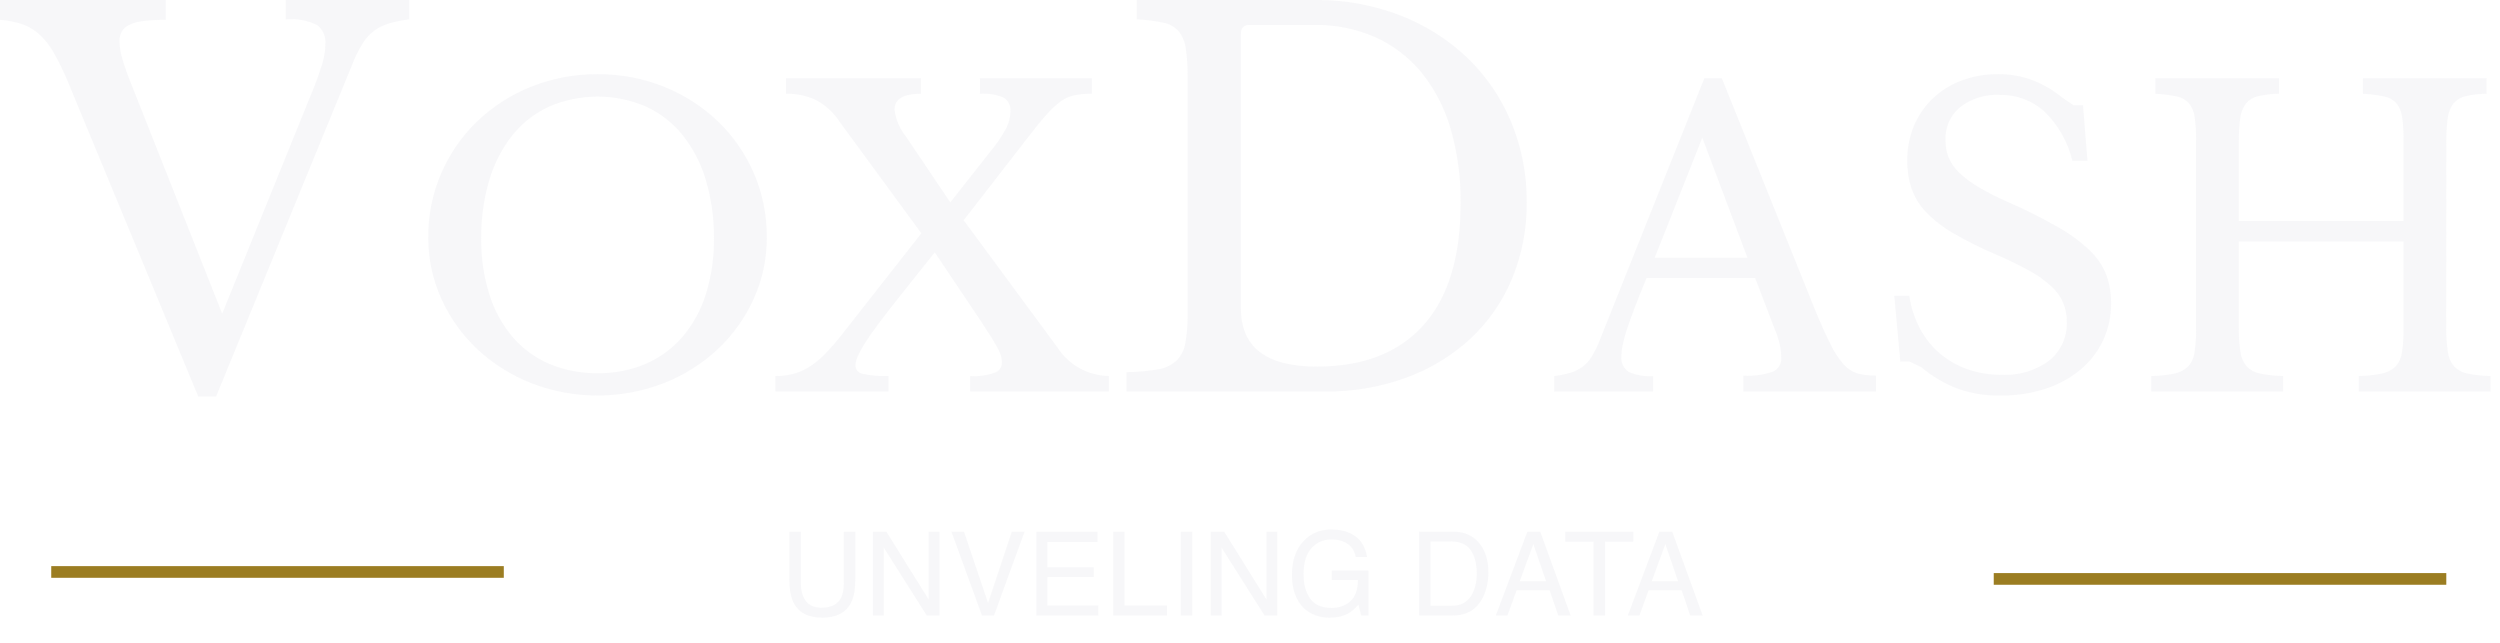
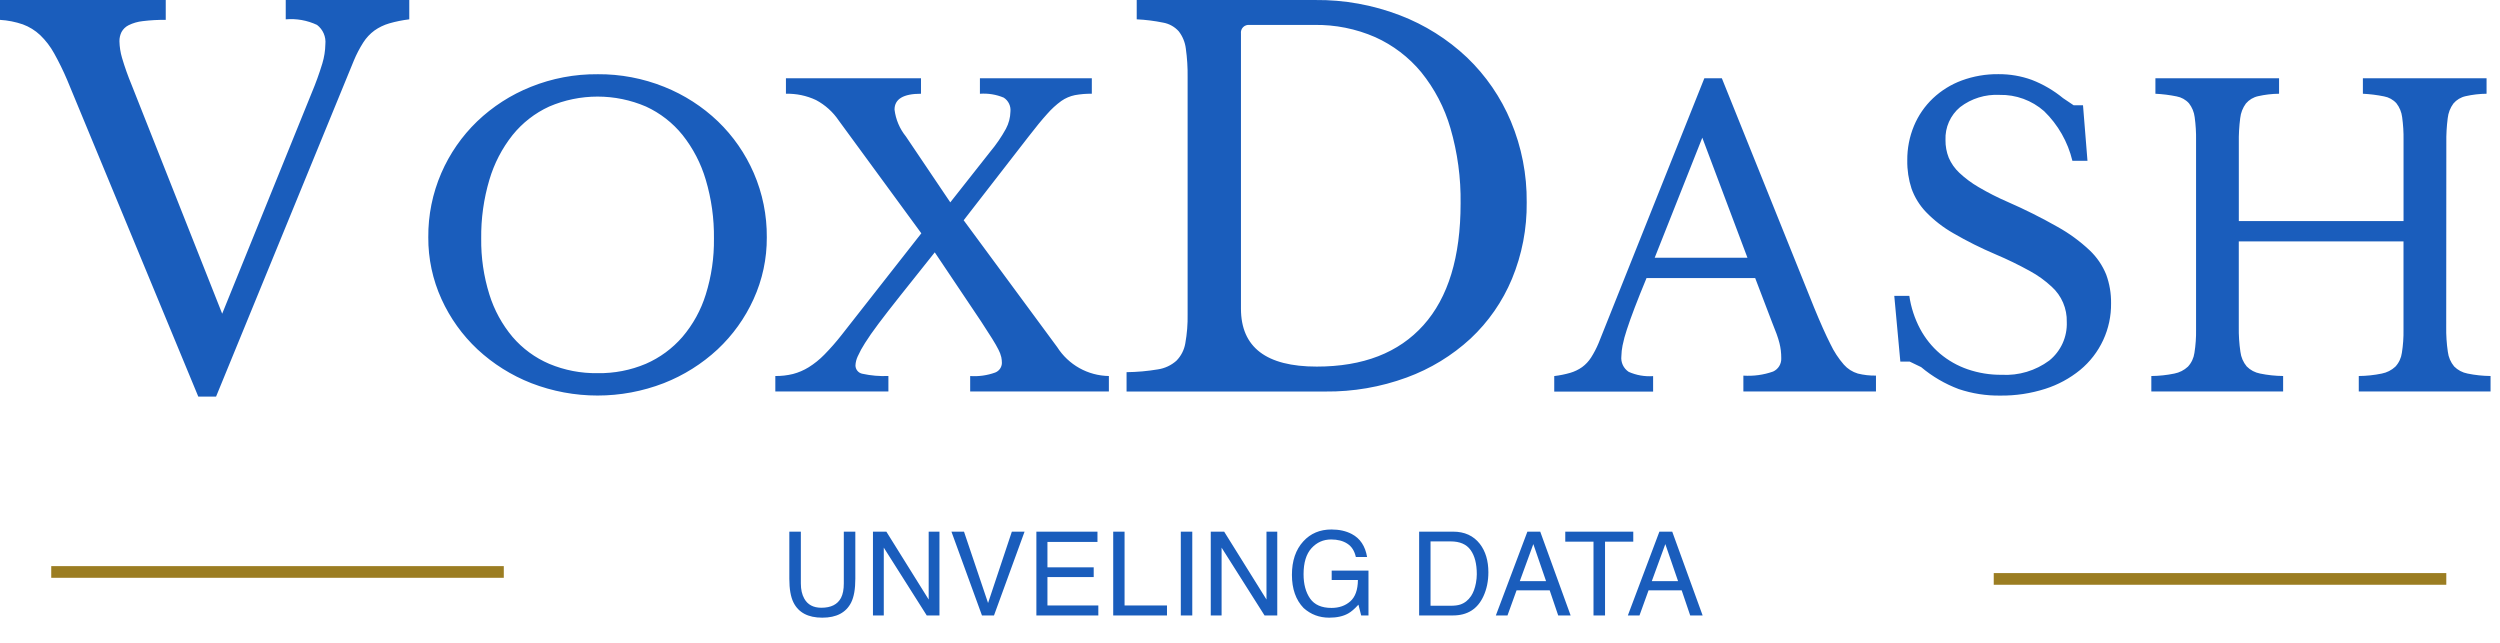
<svg xmlns="http://www.w3.org/2000/svg" width="214" height="55" viewBox="0 0 214 55" fill="none">
-   <path d="M68.552 45.509V49.943C68.552 50.464 68.65 50.897 68.846 51.242C69.135 51.763 69.624 52.023 70.31 52.023C71.134 52.023 71.694 51.741 71.99 51.178C72.15 50.872 72.229 50.46 72.229 49.943V45.509H73.216V49.538C73.216 50.42 73.097 51.099 72.859 51.574C72.423 52.44 71.599 52.873 70.388 52.873C69.177 52.873 68.356 52.44 67.923 51.574C67.685 51.099 67.566 50.42 67.566 49.538V45.509H68.552ZM74.724 45.509H75.872L79.495 51.32V45.509H80.418V52.682H79.329L75.652 46.877V52.682H74.724V45.509ZM82.517 45.509L84.578 51.618L86.614 45.509H87.703L85.086 52.682H84.055L81.443 45.509H82.517ZM88.714 45.509H93.943V46.388H89.661V48.566H93.621V49.396H89.661V51.828H94.016V52.682H88.714V45.509ZM95.291 45.509H96.263V51.828H99.895V52.682H95.291V45.509ZM101.077 45.509H102.058V52.682H101.077V45.509ZM103.64 45.509H104.788L108.411 51.32V45.509H109.334V52.682H108.245L104.568 46.877V52.682H103.64V45.509ZM113.968 45.324C114.641 45.324 115.224 45.454 115.716 45.714C116.428 46.089 116.865 46.745 117.024 47.682H116.062C115.945 47.158 115.703 46.777 115.335 46.54C114.967 46.299 114.503 46.178 113.943 46.178C113.279 46.178 112.719 46.427 112.263 46.925C111.811 47.423 111.585 48.166 111.585 49.152C111.585 50.005 111.772 50.7 112.146 51.237C112.521 51.771 113.131 52.038 113.977 52.038C114.625 52.038 115.161 51.85 115.584 51.476C116.01 51.099 116.228 50.49 116.238 49.65H113.992V48.844H117.141V52.682H116.516L116.282 51.759C115.953 52.121 115.662 52.371 115.408 52.511C114.982 52.752 114.44 52.873 113.782 52.873C112.932 52.873 112.202 52.597 111.59 52.047C110.922 51.357 110.589 50.41 110.589 49.206C110.589 48.004 110.914 47.049 111.565 46.339C112.184 45.662 112.984 45.324 113.968 45.324ZM124.187 51.852C124.516 51.852 124.786 51.818 124.998 51.749C125.375 51.623 125.685 51.378 125.926 51.017C126.118 50.727 126.256 50.356 126.341 49.904C126.389 49.634 126.414 49.383 126.414 49.152C126.414 48.263 126.236 47.573 125.882 47.081C125.53 46.59 124.962 46.344 124.177 46.344H122.454V51.852H124.187ZM121.477 45.509H124.383C125.369 45.509 126.134 45.859 126.677 46.559C127.163 47.191 127.405 47.999 127.405 48.986C127.405 49.748 127.262 50.436 126.975 51.051C126.471 52.139 125.603 52.682 124.373 52.682H121.477V45.509ZM132.342 49.743L131.253 46.574L130.095 49.743H132.342ZM130.745 45.509H131.844L134.446 52.682H133.382L132.654 50.534H129.817L129.041 52.682H128.045L130.745 45.509ZM139.807 45.509V46.364H137.39V52.682H136.404V46.364H133.987V45.509H139.807ZM143.64 49.743L142.552 46.574L141.394 49.743H143.64ZM142.044 45.509H143.142L145.745 52.682H144.68L143.953 50.534H141.116L140.34 52.682H139.344L142.044 45.509Z" fill="#F5F5F7" fill-opacity="0.78" />
-   <path d="M19.019 26.853L26.676 7.964C27.024 7.139 27.329 6.297 27.59 5.44C27.753 4.903 27.841 4.347 27.851 3.786C27.884 3.472 27.835 3.155 27.71 2.865C27.585 2.576 27.387 2.323 27.136 2.132C26.301 1.74 25.378 1.575 24.459 1.655V0.001H35.034V1.655C34.453 1.724 33.878 1.841 33.315 2.003C32.864 2.135 32.437 2.341 32.053 2.612C31.674 2.891 31.349 3.239 31.096 3.636C30.784 4.127 30.514 4.643 30.291 5.18L18.496 33.947H16.973L5.745 6.833C5.416 6.059 5.045 5.303 4.635 4.568C4.317 3.988 3.912 3.46 3.435 3.001C3.008 2.6 2.505 2.289 1.955 2.087C1.324 1.87 0.666 1.74 0 1.701V0.001H14.188V1.701C13.526 1.692 12.865 1.729 12.208 1.81C11.791 1.855 11.384 1.972 11.008 2.158C10.749 2.287 10.537 2.492 10.399 2.746C10.28 2.99 10.22 3.258 10.224 3.529C10.235 4.008 10.308 4.483 10.442 4.943C10.676 5.734 10.952 6.512 11.269 7.274L19.019 26.853ZM51.155 6.353C53.109 6.338 55.047 6.705 56.86 7.434C58.569 8.117 60.131 9.122 61.46 10.394C62.763 11.651 63.804 13.154 64.524 14.815C65.275 16.55 65.654 18.424 65.638 20.315C65.65 22.14 65.263 23.946 64.506 25.607C63.771 27.229 62.724 28.689 61.425 29.907C60.086 31.15 58.526 32.13 56.825 32.797C53.174 34.212 49.126 34.212 45.475 32.797C43.774 32.13 42.214 31.15 40.875 29.907C39.576 28.689 38.529 27.229 37.794 25.607C37.037 23.946 36.65 22.14 36.662 20.315C36.645 18.424 37.025 16.55 37.776 14.815C38.496 13.153 39.538 11.651 40.841 10.393C42.17 9.121 43.732 8.116 45.441 7.433C47.256 6.704 49.196 6.337 51.152 6.354L51.155 6.353ZM51.155 31.943C52.572 31.966 53.978 31.694 55.283 31.143C56.485 30.62 57.555 29.834 58.414 28.843C59.32 27.779 60.001 26.543 60.414 25.208C60.898 23.659 61.134 22.043 61.114 20.42C61.135 18.717 60.899 17.021 60.414 15.389C60.004 13.997 59.33 12.697 58.429 11.56C57.587 10.516 56.514 9.68 55.295 9.12C53.986 8.558 52.577 8.268 51.153 8.268C49.729 8.268 48.319 8.558 47.011 9.12C45.792 9.68 44.718 10.515 43.876 11.56C42.974 12.697 42.301 13.998 41.891 15.39C41.406 17.022 41.17 18.718 41.191 20.421C41.171 22.044 41.407 23.659 41.891 25.208C42.304 26.54 42.979 27.776 43.876 28.843C44.731 29.839 45.803 30.626 47.01 31.143C48.321 31.693 49.732 31.965 51.153 31.943H51.155ZM90.498 29.715C90.973 30.461 91.626 31.077 92.397 31.509C93.169 31.94 94.036 32.173 94.92 32.187V33.51H83.047V32.189C83.774 32.239 84.503 32.137 85.188 31.889C85.354 31.825 85.497 31.713 85.6 31.567C85.702 31.422 85.759 31.249 85.763 31.071C85.762 30.903 85.745 30.736 85.711 30.571C85.657 30.347 85.576 30.13 85.467 29.927C85.34 29.672 85.16 29.358 84.928 28.987C84.696 28.616 84.383 28.128 83.988 27.524L80.016 21.601L77.022 25.361C76.303 26.266 75.699 27.044 75.211 27.694C74.723 28.344 74.334 28.9 74.045 29.363C73.807 29.73 73.598 30.114 73.418 30.512C73.305 30.753 73.24 31.013 73.227 31.278C73.227 31.448 73.286 31.612 73.394 31.742C73.502 31.873 73.652 31.962 73.819 31.993C74.55 32.154 75.299 32.219 76.047 32.184V33.507H66.368V32.187C66.878 32.193 67.387 32.134 67.882 32.013C68.355 31.888 68.806 31.695 69.222 31.438C69.71 31.133 70.16 30.771 70.562 30.359C71.087 29.825 71.581 29.261 72.042 28.671L78.866 19.971L71.801 10.323C71.305 9.586 70.636 8.982 69.852 8.565C69.047 8.187 68.165 8.002 67.276 8.026V6.701H78.837V8.024C77.327 8.024 76.572 8.477 76.572 9.382C76.674 10.225 77.011 11.022 77.545 11.682L81.345 17.322L84.753 13.001C85.269 12.387 85.724 11.723 86.11 11.02C86.35 10.569 86.481 10.068 86.493 9.557C86.518 9.323 86.477 9.087 86.376 8.875C86.274 8.663 86.116 8.484 85.918 8.357C85.275 8.088 84.577 7.974 83.881 8.026V6.701H93.46V8.024C92.976 8.017 92.492 8.057 92.015 8.143C91.596 8.228 91.2 8.399 90.849 8.643C90.402 8.968 89.993 9.343 89.631 9.76C89.19 10.247 88.656 10.897 88.031 11.709L82.49 18.854L90.498 29.715ZM96.434 33.515V31.858C97.331 31.849 98.226 31.769 99.111 31.62C99.701 31.533 100.253 31.276 100.699 30.88C101.098 30.476 101.363 29.96 101.46 29.401C101.609 28.576 101.676 27.739 101.66 26.901V6.616C101.673 5.794 101.621 4.971 101.507 4.157C101.441 3.618 101.231 3.106 100.898 2.677C100.55 2.289 100.081 2.029 99.568 1.937C98.821 1.785 98.064 1.69 97.303 1.654V0.001H112.579C115.057 -0.024 117.517 0.419 119.831 1.307C121.964 2.123 123.916 3.35 125.576 4.919C127.193 6.469 128.473 8.335 129.337 10.401C130.251 12.592 130.71 14.947 130.686 17.321C130.712 19.567 130.283 21.795 129.424 23.871C128.618 25.808 127.409 27.551 125.877 28.985C124.293 30.444 122.437 31.575 120.415 32.314C118.185 33.133 115.825 33.539 113.45 33.514L96.434 33.515ZM106.966 2.137C106.866 2.123 106.763 2.133 106.667 2.165C106.571 2.197 106.484 2.251 106.412 2.323C106.34 2.395 106.286 2.482 106.254 2.578C106.222 2.674 106.212 2.777 106.226 2.877V26.418C106.226 29.726 108.388 31.38 112.711 31.38C116.684 31.38 119.731 30.198 121.85 27.833C123.969 25.468 125.028 21.994 125.027 17.41C125.059 15.231 124.765 13.059 124.156 10.967C123.65 9.22 122.8 7.593 121.656 6.179C120.59 4.891 119.242 3.865 117.717 3.179C116.071 2.46 114.29 2.104 112.494 2.134L106.966 2.137ZM150.243 23.801H140.943C140.548 24.754 140.212 25.596 139.933 26.325C139.654 27.054 139.428 27.688 139.254 28.225C139.104 28.67 138.982 29.123 138.889 29.583C138.829 29.881 138.795 30.184 138.789 30.488C138.76 30.748 138.803 31.011 138.913 31.248C139.024 31.485 139.199 31.687 139.417 31.831C140.073 32.122 140.79 32.247 141.506 32.196V33.519H133.043V32.191C133.508 32.136 133.969 32.043 134.419 31.913C134.78 31.807 135.122 31.642 135.429 31.425C135.733 31.202 135.992 30.925 136.195 30.607C136.445 30.214 136.66 29.801 136.839 29.371L145.891 6.701H147.391L155.291 26.337C155.824 27.636 156.289 28.675 156.684 29.453C156.985 30.089 157.371 30.68 157.833 31.211C158.153 31.574 158.569 31.839 159.033 31.977C159.54 32.102 160.061 32.161 160.583 32.151V33.511H149.233V32.153C150.095 32.211 150.96 32.093 151.775 31.805C151.994 31.706 152.178 31.544 152.303 31.339C152.427 31.134 152.488 30.896 152.475 30.656C152.476 30.441 152.464 30.226 152.44 30.012C152.414 29.795 152.374 29.58 152.321 29.368C152.263 29.136 152.182 28.875 152.077 28.585C151.972 28.295 151.839 27.953 151.677 27.558L150.243 23.801ZM141.643 22.06H149.581L145.717 11.786L141.643 22.06ZM162.15 25.329H163.438C163.581 26.315 163.894 27.269 164.361 28.149C164.792 28.957 165.37 29.678 166.067 30.273C166.767 30.862 167.57 31.316 168.435 31.613C169.37 31.933 170.353 32.092 171.342 32.083C172.801 32.164 174.241 31.733 175.416 30.864C175.907 30.468 176.298 29.963 176.559 29.388C176.819 28.814 176.942 28.186 176.916 27.556C176.931 26.991 176.823 26.429 176.601 25.91C176.379 25.39 176.047 24.925 175.628 24.545C175.065 24.02 174.437 23.568 173.76 23.201C172.805 22.673 171.823 22.195 170.818 21.771C169.575 21.243 168.365 20.638 167.197 19.96C166.337 19.47 165.552 18.86 164.864 18.149C164.317 17.576 163.896 16.895 163.628 16.149C163.373 15.368 163.25 14.55 163.263 13.729C163.253 12.714 163.448 11.707 163.838 10.769C164.209 9.882 164.76 9.081 165.457 8.419C166.17 7.747 167.01 7.226 167.929 6.887C168.932 6.519 169.994 6.336 171.063 6.348C172.036 6.34 173.003 6.505 173.918 6.836C174.89 7.212 175.795 7.741 176.6 8.403L177.505 9.012H178.305L178.688 13.764H177.397C177.008 12.148 176.169 10.675 174.977 9.516C173.926 8.589 172.564 8.092 171.163 8.123C169.949 8.059 168.751 8.429 167.786 9.168C167.375 9.51 167.048 9.943 166.83 10.432C166.613 10.921 166.512 11.453 166.534 11.988C166.527 12.506 166.621 13.02 166.812 13.502C167.022 13.989 167.33 14.428 167.717 14.791C168.217 15.259 168.768 15.67 169.36 16.014C170.166 16.489 171.001 16.913 171.86 17.285C173.325 17.924 174.754 18.64 176.144 19.429C177.127 19.977 178.039 20.643 178.86 21.414C179.482 21.999 179.97 22.711 180.29 23.503C180.578 24.289 180.719 25.121 180.707 25.958C180.721 27.047 180.491 28.125 180.033 29.114C179.575 30.102 178.901 30.975 178.061 31.668C177.174 32.392 176.158 32.941 175.067 33.287C173.829 33.682 172.536 33.876 171.237 33.862C170.024 33.88 168.818 33.691 167.668 33.305C166.496 32.866 165.408 32.23 164.45 31.425L163.475 30.955H162.669L162.15 25.329ZM209.396 27.975C209.384 28.691 209.431 29.407 209.535 30.116C209.591 30.577 209.778 31.011 210.075 31.368C210.387 31.683 210.788 31.895 211.224 31.977C211.871 32.11 212.53 32.18 213.191 32.186V33.509H201.911V32.187C202.572 32.181 203.231 32.111 203.878 31.978C204.315 31.894 204.719 31.689 205.044 31.386C205.347 31.058 205.541 30.645 205.601 30.202C205.705 29.546 205.751 28.881 205.74 28.217V20.664H191.64V27.975C191.628 28.691 191.675 29.407 191.779 30.116C191.835 30.577 192.022 31.011 192.319 31.368C192.631 31.683 193.032 31.895 193.468 31.977C194.115 32.11 194.774 32.18 195.435 32.186V33.509H184.154V32.187C184.815 32.181 185.474 32.111 186.121 31.978C186.558 31.894 186.962 31.689 187.287 31.386C187.59 31.058 187.784 30.645 187.844 30.202C187.948 29.546 187.994 28.881 187.983 28.217V11.994C187.994 11.336 187.954 10.679 187.864 10.027C187.811 9.596 187.643 9.186 187.376 8.843C187.098 8.533 186.724 8.325 186.314 8.251C185.717 8.13 185.112 8.054 184.503 8.025V6.701H195.088V8.024C194.485 8.03 193.884 8.1 193.295 8.233C192.887 8.322 192.52 8.542 192.25 8.86C191.98 9.227 191.811 9.659 191.762 10.112C191.671 10.816 191.631 11.526 191.643 12.236V18.923H205.743V11.994C205.754 11.336 205.714 10.679 205.624 10.027C205.571 9.596 205.403 9.186 205.136 8.843C204.858 8.533 204.484 8.325 204.074 8.251C203.477 8.13 202.872 8.054 202.263 8.025V6.701H212.85V8.024C212.247 8.03 211.646 8.1 211.057 8.233C210.649 8.322 210.282 8.542 210.012 8.86C209.742 9.227 209.574 9.659 209.525 10.112C209.434 10.816 209.394 11.526 209.406 12.236L209.396 27.975Z" fill="#F5F5F7" fill-opacity="0.78" />
+   <path d="M68.553 45.509V49.943C68.553 50.464 68.65 50.897 68.846 51.242C69.135 51.763 69.624 52.023 70.311 52.023C71.134 52.023 71.694 51.741 71.99 51.178C72.15 50.872 72.23 50.46 72.23 49.943V45.509H73.216V49.538C73.216 50.42 73.097 51.099 72.859 51.574C72.423 52.44 71.6 52.873 70.389 52.873C69.178 52.873 68.356 52.44 67.923 51.574C67.685 51.099 67.566 50.42 67.566 49.538V45.509H68.553ZM74.725 45.509H75.872L79.495 51.32V45.509H80.418V52.682H79.329L75.652 46.877V52.682H74.725V45.509ZM82.518 45.509L84.578 51.618L86.614 45.509H87.703L85.086 52.682H84.056L81.443 45.509H82.518ZM88.714 45.509H93.943V46.388H89.661V48.566H93.621V49.396H89.661V51.828H94.017V52.682H88.714V45.509ZM95.291 45.509H96.263V51.828H99.895V52.682H95.291V45.509ZM101.077 45.509H102.059V52.682H101.077V45.509ZM103.641 45.509H104.788L108.411 51.32V45.509H109.334V52.682H108.245L104.568 46.877V52.682H103.641V45.509ZM113.968 45.324C114.642 45.324 115.224 45.454 115.716 45.714C116.429 46.089 116.865 46.745 117.024 47.682H116.062C115.945 47.158 115.703 46.777 115.335 46.54C114.967 46.299 114.503 46.178 113.943 46.178C113.279 46.178 112.719 46.427 112.264 46.925C111.811 47.423 111.585 48.166 111.585 49.152C111.585 50.005 111.772 50.7 112.146 51.237C112.521 51.771 113.131 52.038 113.978 52.038C114.625 52.038 115.161 51.85 115.584 51.476C116.01 51.099 116.229 50.49 116.238 49.65H113.992V48.844H117.142V52.682H116.517L116.282 51.759C115.953 52.121 115.662 52.371 115.408 52.511C114.982 52.752 114.44 52.873 113.782 52.873C112.933 52.873 112.202 52.597 111.59 52.047C110.923 51.357 110.589 50.41 110.589 49.206C110.589 48.004 110.914 47.049 111.565 46.339C112.184 45.662 112.985 45.324 113.968 45.324ZM124.188 51.852C124.516 51.852 124.786 51.818 124.998 51.749C125.376 51.623 125.685 51.378 125.926 51.017C126.118 50.727 126.256 50.356 126.341 49.904C126.39 49.634 126.414 49.383 126.414 49.152C126.414 48.263 126.237 47.573 125.882 47.081C125.53 46.59 124.962 46.344 124.178 46.344H122.454V51.852H124.188ZM121.478 45.509H124.383C125.369 45.509 126.134 45.859 126.678 46.559C127.163 47.191 127.405 47.999 127.405 48.986C127.405 49.748 127.262 50.436 126.976 51.051C126.471 52.139 125.604 52.682 124.373 52.682H121.478V45.509ZM132.342 49.743L131.253 46.574L130.096 49.743H132.342ZM130.745 45.509H131.844L134.446 52.682H133.382L132.654 50.534H129.817L129.041 52.682H128.045L130.745 45.509ZM139.808 45.509V46.364H137.391V52.682H136.404V46.364H133.987V45.509H139.808ZM143.641 49.743L142.552 46.574L141.395 49.743H143.641ZM142.044 45.509H143.143L145.745 52.682H144.681L143.953 50.534H141.116L140.34 52.682H139.344L142.044 45.509Z" fill="#1A5DBC" />
+   <path d="M19.019 26.853L26.676 7.964C27.024 7.139 27.329 6.297 27.59 5.44C27.753 4.903 27.841 4.347 27.851 3.786C27.884 3.472 27.835 3.155 27.71 2.865C27.585 2.576 27.387 2.323 27.136 2.132C26.301 1.74 25.378 1.575 24.459 1.655V0.001H35.034V1.655C34.453 1.724 33.878 1.841 33.315 2.003C32.864 2.135 32.437 2.341 32.053 2.612C31.674 2.891 31.349 3.239 31.096 3.636C30.784 4.127 30.514 4.643 30.291 5.18L18.496 33.947H16.973L5.745 6.833C5.416 6.059 5.045 5.303 4.635 4.568C4.317 3.988 3.912 3.46 3.435 3.001C3.008 2.6 2.505 2.289 1.955 2.087C1.324 1.87 0.666 1.74 0 1.701V0.001H14.188V1.701C13.526 1.692 12.865 1.729 12.208 1.81C11.791 1.855 11.384 1.972 11.008 2.158C10.749 2.287 10.537 2.492 10.399 2.746C10.28 2.99 10.22 3.258 10.224 3.529C10.235 4.008 10.308 4.483 10.442 4.943C10.676 5.734 10.952 6.512 11.269 7.274L19.019 26.853ZM51.155 6.353C53.109 6.338 55.047 6.705 56.86 7.434C58.569 8.117 60.131 9.122 61.46 10.394C62.763 11.651 63.804 13.154 64.524 14.815C65.275 16.55 65.654 18.424 65.638 20.315C65.65 22.14 65.263 23.946 64.506 25.607C63.771 27.229 62.724 28.689 61.425 29.907C60.086 31.15 58.526 32.13 56.825 32.797C53.174 34.212 49.126 34.212 45.475 32.797C43.774 32.13 42.214 31.15 40.875 29.907C39.576 28.689 38.529 27.229 37.794 25.607C37.037 23.946 36.65 22.14 36.662 20.315C36.645 18.424 37.025 16.55 37.776 14.815C38.496 13.153 39.538 11.651 40.841 10.393C42.17 9.121 43.732 8.116 45.441 7.433C47.256 6.704 49.196 6.337 51.152 6.354L51.155 6.353ZM51.155 31.943C52.572 31.966 53.978 31.694 55.283 31.143C56.485 30.62 57.555 29.834 58.414 28.843C59.32 27.779 60.001 26.543 60.414 25.208C60.898 23.659 61.134 22.043 61.114 20.42C61.135 18.717 60.899 17.021 60.414 15.389C60.004 13.997 59.33 12.697 58.429 11.56C57.587 10.516 56.514 9.68 55.295 9.12C53.986 8.558 52.577 8.268 51.153 8.268C49.729 8.268 48.319 8.558 47.011 9.12C45.792 9.68 44.718 10.515 43.876 11.56C42.974 12.697 42.301 13.998 41.891 15.39C41.406 17.022 41.17 18.718 41.191 20.421C41.171 22.044 41.407 23.659 41.891 25.208C42.304 26.54 42.979 27.776 43.876 28.843C44.731 29.839 45.803 30.626 47.01 31.143C48.321 31.693 49.732 31.965 51.153 31.943H51.155ZM90.498 29.715C90.973 30.461 91.626 31.077 92.397 31.509C93.169 31.94 94.036 32.173 94.92 32.187V33.51H83.047V32.189C83.774 32.239 84.503 32.137 85.188 31.889C85.354 31.825 85.497 31.713 85.6 31.567C85.702 31.422 85.759 31.249 85.763 31.071C85.762 30.903 85.745 30.736 85.711 30.571C85.657 30.347 85.576 30.13 85.467 29.927C85.34 29.672 85.16 29.358 84.928 28.987C84.696 28.616 84.383 28.128 83.988 27.524L80.016 21.601L77.022 25.361C76.303 26.266 75.699 27.044 75.211 27.694C74.723 28.344 74.334 28.9 74.045 29.363C73.807 29.73 73.598 30.114 73.418 30.512C73.305 30.753 73.24 31.013 73.227 31.278C73.227 31.448 73.286 31.612 73.394 31.742C73.502 31.873 73.652 31.962 73.819 31.993C74.55 32.154 75.299 32.219 76.047 32.184V33.507H66.368V32.187C66.878 32.193 67.387 32.134 67.882 32.013C68.355 31.888 68.806 31.695 69.222 31.438C69.71 31.133 70.16 30.771 70.562 30.359C71.087 29.825 71.581 29.261 72.042 28.671L78.866 19.971L71.801 10.323C71.305 9.586 70.636 8.982 69.852 8.565C69.047 8.187 68.165 8.002 67.276 8.026V6.701H78.837V8.024C77.327 8.024 76.572 8.477 76.572 9.382C76.674 10.225 77.011 11.022 77.545 11.682L81.345 17.322L84.753 13.001C85.269 12.387 85.724 11.723 86.11 11.02C86.35 10.569 86.481 10.068 86.493 9.557C86.518 9.323 86.477 9.087 86.376 8.875C86.274 8.663 86.116 8.484 85.918 8.357C85.275 8.088 84.577 7.974 83.881 8.026V6.701H93.46V8.024C92.976 8.017 92.492 8.057 92.015 8.143C91.596 8.228 91.2 8.399 90.849 8.643C90.402 8.968 89.993 9.343 89.631 9.76C89.19 10.247 88.656 10.897 88.031 11.709L82.49 18.854L90.498 29.715ZM96.434 33.515V31.858C97.331 31.849 98.226 31.769 99.111 31.62C99.701 31.533 100.253 31.276 100.699 30.88C101.098 30.476 101.363 29.96 101.46 29.401C101.609 28.576 101.676 27.739 101.66 26.901V6.616C101.673 5.794 101.621 4.971 101.507 4.157C101.441 3.618 101.231 3.106 100.898 2.677C100.55 2.289 100.081 2.029 99.568 1.937C98.821 1.785 98.064 1.69 97.303 1.654V0.001H112.579C115.057 -0.024 117.517 0.419 119.831 1.307C121.964 2.123 123.916 3.35 125.576 4.919C127.193 6.469 128.473 8.335 129.337 10.401C130.251 12.592 130.71 14.947 130.686 17.321C130.712 19.567 130.283 21.795 129.424 23.871C128.618 25.808 127.409 27.551 125.877 28.985C124.293 30.444 122.437 31.575 120.415 32.314C118.185 33.133 115.825 33.539 113.45 33.514L96.434 33.515ZM106.966 2.137C106.866 2.123 106.763 2.133 106.667 2.165C106.571 2.197 106.484 2.251 106.412 2.323C106.34 2.395 106.286 2.482 106.254 2.578C106.222 2.674 106.212 2.777 106.226 2.877V26.418C106.226 29.726 108.388 31.38 112.711 31.38C116.684 31.38 119.731 30.198 121.85 27.833C123.969 25.468 125.028 21.994 125.027 17.41C125.059 15.231 124.765 13.059 124.156 10.967C123.65 9.22 122.8 7.593 121.656 6.179C120.59 4.891 119.242 3.865 117.717 3.179C116.071 2.46 114.29 2.104 112.494 2.134L106.966 2.137ZM150.243 23.801H140.943C140.548 24.754 140.212 25.596 139.933 26.325C139.654 27.054 139.428 27.688 139.254 28.225C139.104 28.67 138.982 29.123 138.889 29.583C138.829 29.881 138.795 30.184 138.789 30.488C138.76 30.748 138.803 31.011 138.913 31.248C139.024 31.485 139.199 31.687 139.417 31.831C140.073 32.122 140.79 32.247 141.506 32.196V33.519H133.043V32.191C133.508 32.136 133.969 32.043 134.419 31.913C134.78 31.807 135.122 31.642 135.429 31.425C135.733 31.202 135.992 30.925 136.195 30.607C136.445 30.214 136.66 29.801 136.839 29.371L145.891 6.701H147.391L155.291 26.337C155.824 27.636 156.289 28.675 156.684 29.453C156.985 30.089 157.371 30.68 157.833 31.211C158.153 31.574 158.569 31.839 159.033 31.977C159.54 32.102 160.061 32.161 160.583 32.151V33.511H149.233V32.153C150.095 32.211 150.96 32.093 151.775 31.805C151.994 31.706 152.178 31.544 152.303 31.339C152.427 31.134 152.488 30.896 152.475 30.656C152.476 30.441 152.464 30.226 152.44 30.012C152.414 29.795 152.374 29.58 152.321 29.368C152.263 29.136 152.182 28.875 152.077 28.585C151.972 28.295 151.839 27.953 151.677 27.558L150.243 23.801ZM141.643 22.06H149.581L145.717 11.786L141.643 22.06ZM162.15 25.329H163.438C163.581 26.315 163.894 27.269 164.361 28.149C164.792 28.957 165.37 29.678 166.067 30.273C166.767 30.862 167.57 31.316 168.435 31.613C169.37 31.933 170.353 32.092 171.342 32.083C172.801 32.164 174.241 31.733 175.416 30.864C175.907 30.468 176.298 29.963 176.559 29.388C176.819 28.814 176.942 28.186 176.916 27.556C176.931 26.991 176.823 26.429 176.601 25.91C176.379 25.39 176.047 24.925 175.628 24.545C175.065 24.02 174.437 23.568 173.76 23.201C172.805 22.673 171.823 22.195 170.818 21.771C169.575 21.243 168.365 20.638 167.197 19.96C166.337 19.47 165.552 18.86 164.864 18.149C164.317 17.576 163.896 16.895 163.628 16.149C163.373 15.368 163.25 14.55 163.263 13.729C163.253 12.714 163.448 11.707 163.838 10.769C164.209 9.882 164.76 9.081 165.457 8.419C166.17 7.747 167.01 7.226 167.929 6.887C168.932 6.519 169.994 6.336 171.063 6.348C172.036 6.34 173.003 6.505 173.918 6.836C174.89 7.212 175.795 7.741 176.6 8.403L177.505 9.012H178.305L178.688 13.764H177.397C177.008 12.148 176.169 10.675 174.977 9.516C173.926 8.589 172.564 8.092 171.163 8.123C169.949 8.059 168.751 8.429 167.786 9.168C167.375 9.51 167.048 9.943 166.83 10.432C166.613 10.921 166.512 11.453 166.534 11.988C166.527 12.506 166.621 13.02 166.812 13.502C167.022 13.989 167.33 14.428 167.717 14.791C168.217 15.259 168.768 15.67 169.36 16.014C170.166 16.489 171.001 16.913 171.86 17.285C173.325 17.924 174.754 18.64 176.144 19.429C177.127 19.977 178.039 20.643 178.86 21.414C179.482 21.999 179.97 22.711 180.29 23.503C180.578 24.289 180.719 25.121 180.707 25.958C180.721 27.047 180.491 28.125 180.033 29.114C179.575 30.102 178.901 30.975 178.061 31.668C177.174 32.392 176.158 32.941 175.067 33.287C173.829 33.682 172.536 33.876 171.237 33.862C170.024 33.88 168.818 33.691 167.668 33.305C166.496 32.866 165.408 32.23 164.45 31.425L163.475 30.955H162.669L162.15 25.329ZM209.396 27.975C209.384 28.691 209.431 29.407 209.535 30.116C209.591 30.577 209.778 31.011 210.075 31.368C210.387 31.683 210.788 31.895 211.224 31.977C211.871 32.11 212.53 32.18 213.191 32.186V33.509H201.911V32.187C202.572 32.181 203.231 32.111 203.878 31.978C204.315 31.894 204.719 31.689 205.044 31.386C205.347 31.058 205.541 30.645 205.601 30.202C205.705 29.546 205.751 28.881 205.74 28.217V20.664H191.64V27.975C191.628 28.691 191.675 29.407 191.779 30.116C191.835 30.577 192.022 31.011 192.319 31.368C192.631 31.683 193.032 31.895 193.468 31.977C194.115 32.11 194.774 32.18 195.435 32.186V33.509H184.154V32.187C184.815 32.181 185.474 32.111 186.121 31.978C186.558 31.894 186.962 31.689 187.287 31.386C187.59 31.058 187.784 30.645 187.844 30.202C187.948 29.546 187.994 28.881 187.983 28.217V11.994C187.994 11.336 187.954 10.679 187.864 10.027C187.811 9.596 187.643 9.186 187.376 8.843C187.098 8.533 186.724 8.325 186.314 8.251C185.717 8.13 185.112 8.054 184.503 8.025V6.701H195.088V8.024C194.485 8.03 193.884 8.1 193.295 8.233C192.887 8.322 192.52 8.542 192.25 8.86C191.98 9.227 191.811 9.659 191.762 10.112C191.671 10.816 191.631 11.526 191.643 12.236V18.923H205.743V11.994C205.754 11.336 205.714 10.679 205.624 10.027C205.571 9.596 205.403 9.186 205.136 8.843C204.858 8.533 204.484 8.325 204.074 8.251C203.477 8.13 202.872 8.054 202.263 8.025V6.701H212.85V8.024C212.247 8.03 211.646 8.1 211.057 8.233C210.649 8.322 210.282 8.542 210.012 8.86C209.742 9.227 209.574 9.659 209.525 10.112C209.434 10.816 209.394 11.526 209.406 12.236L209.396 27.975Z" fill="#1A5DBC" />
  <path d="M4.386 48.96H43.125" stroke="#9B7D22" />
  <path d="M170.664 49.556H209.403" stroke="#9B7D22" />
</svg>
